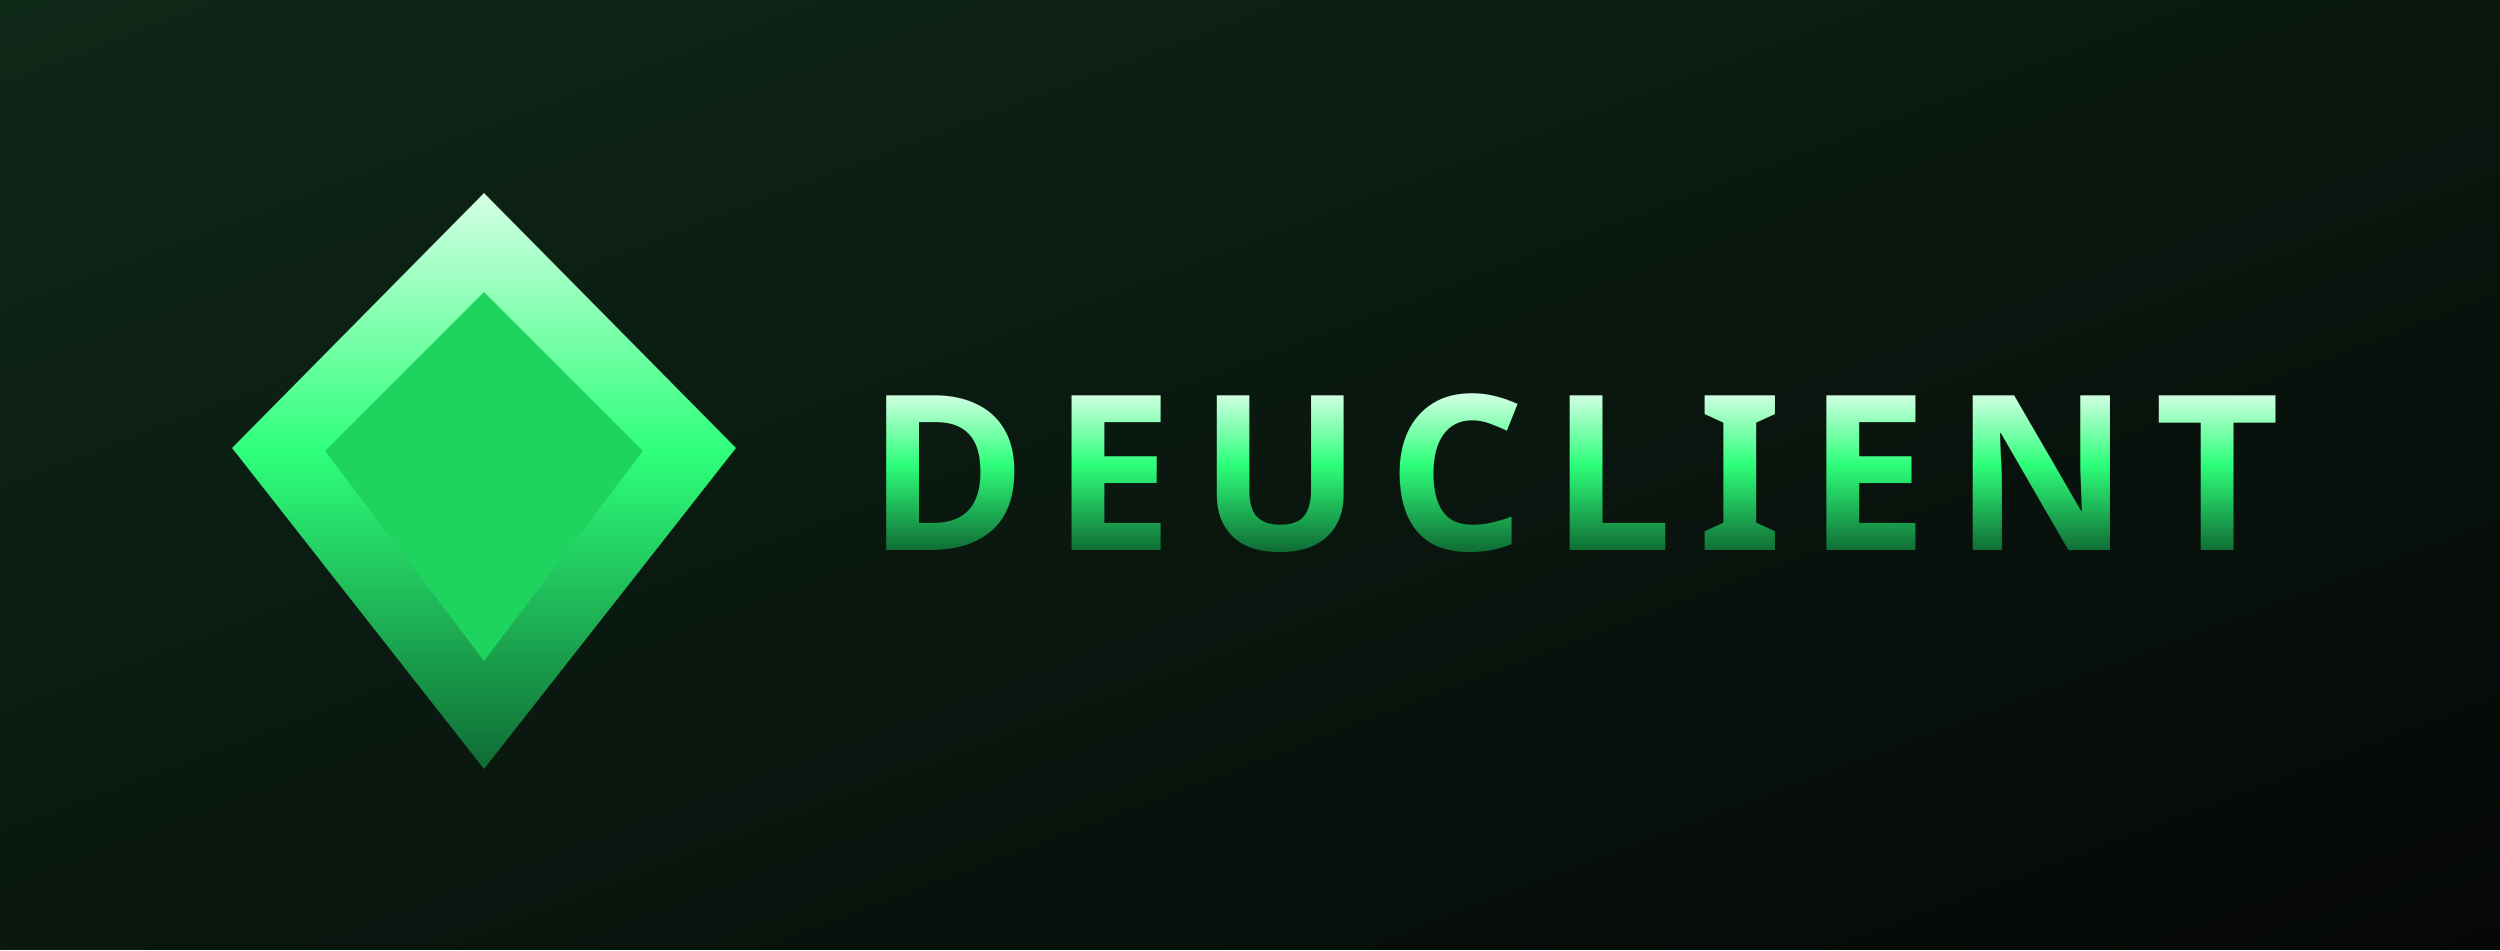
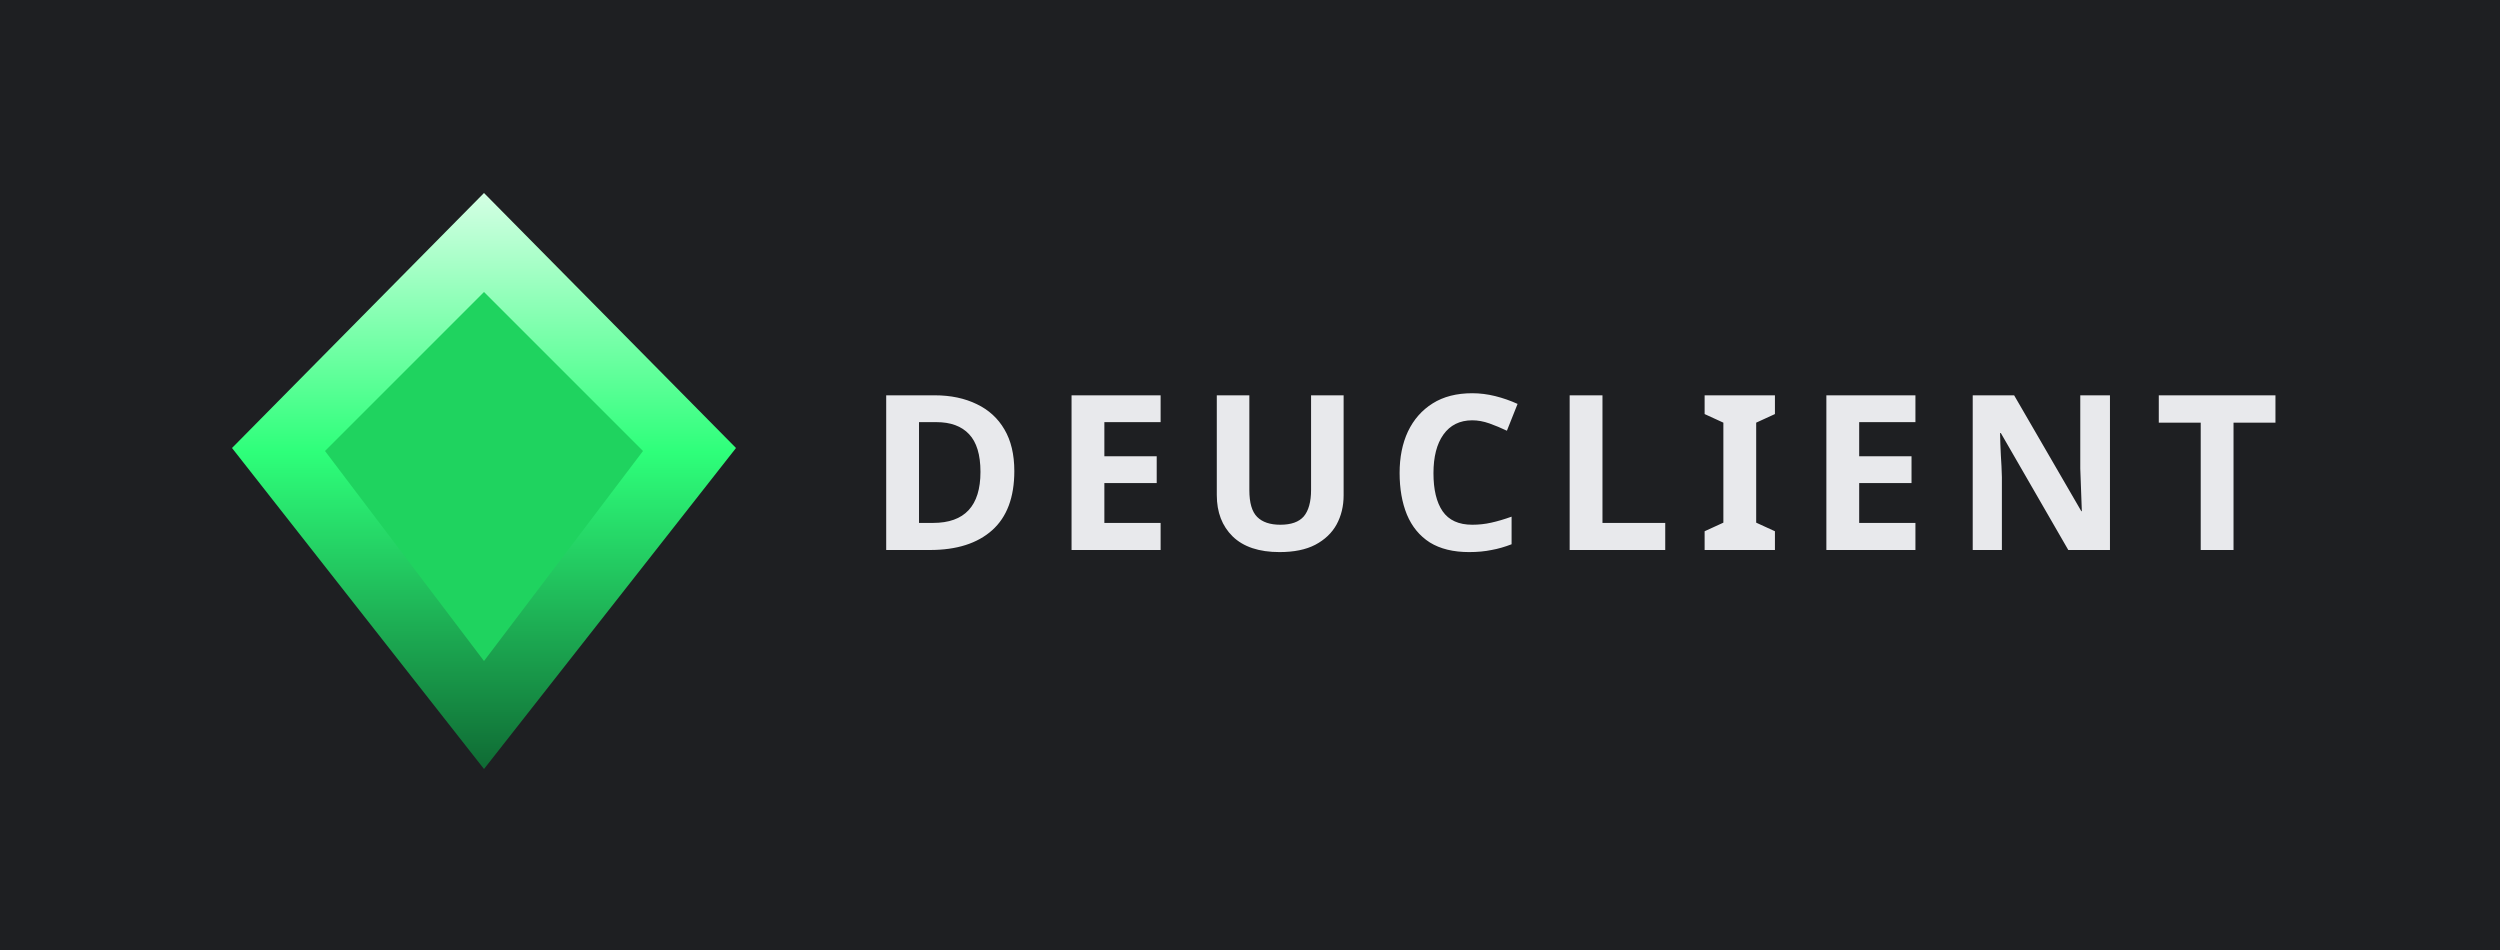
<svg xmlns="http://www.w3.org/2000/svg" viewBox="0 0 150 57" width="150" height="57">
  <defs>
-     <linearGradient id="bg" x1="0" y1="0" x2="1" y2="1">
-       <stop offset="0" stop-color="#0e2818" />
-       <stop offset="1" stop-color="#050706" />
-     </linearGradient>
    <linearGradient id="accent" x1="0" y1="0" x2="0" y2="1">
      <stop offset="0" stop-color="#d4ffe4" />
      <stop offset="0.45" stop-color="#2eff7a" />
      <stop offset="1" stop-color="#0f6b34" />
    </linearGradient>
  </defs>
-   <rect width="150" height="57" fill="url(#bg)" />
+   <rect width="150" height="57" fill="#1e1f22" />
  <g transform="translate(6,6) scale(0.09)">
    <polygon points="256,62 424,232 256,446 88,232" fill="url(#accent)" />
    <polygon points="256,128 362,234 256,374 150,234" fill="#1fd35f" />
  </g>
-   <text x="52" y="33" font-family="Segoe UI" font-weight="bold" font-size="13" letter-spacing="1.5" fill="url(#accent)">DEUCLIENT</text>
+   <text x="52" y="33" font-family="Segoe UI" font-weight="bold" font-size="13" letter-spacing="1.5" fill="#e8e9ec">DEUCLIENT</text>
</svg>
